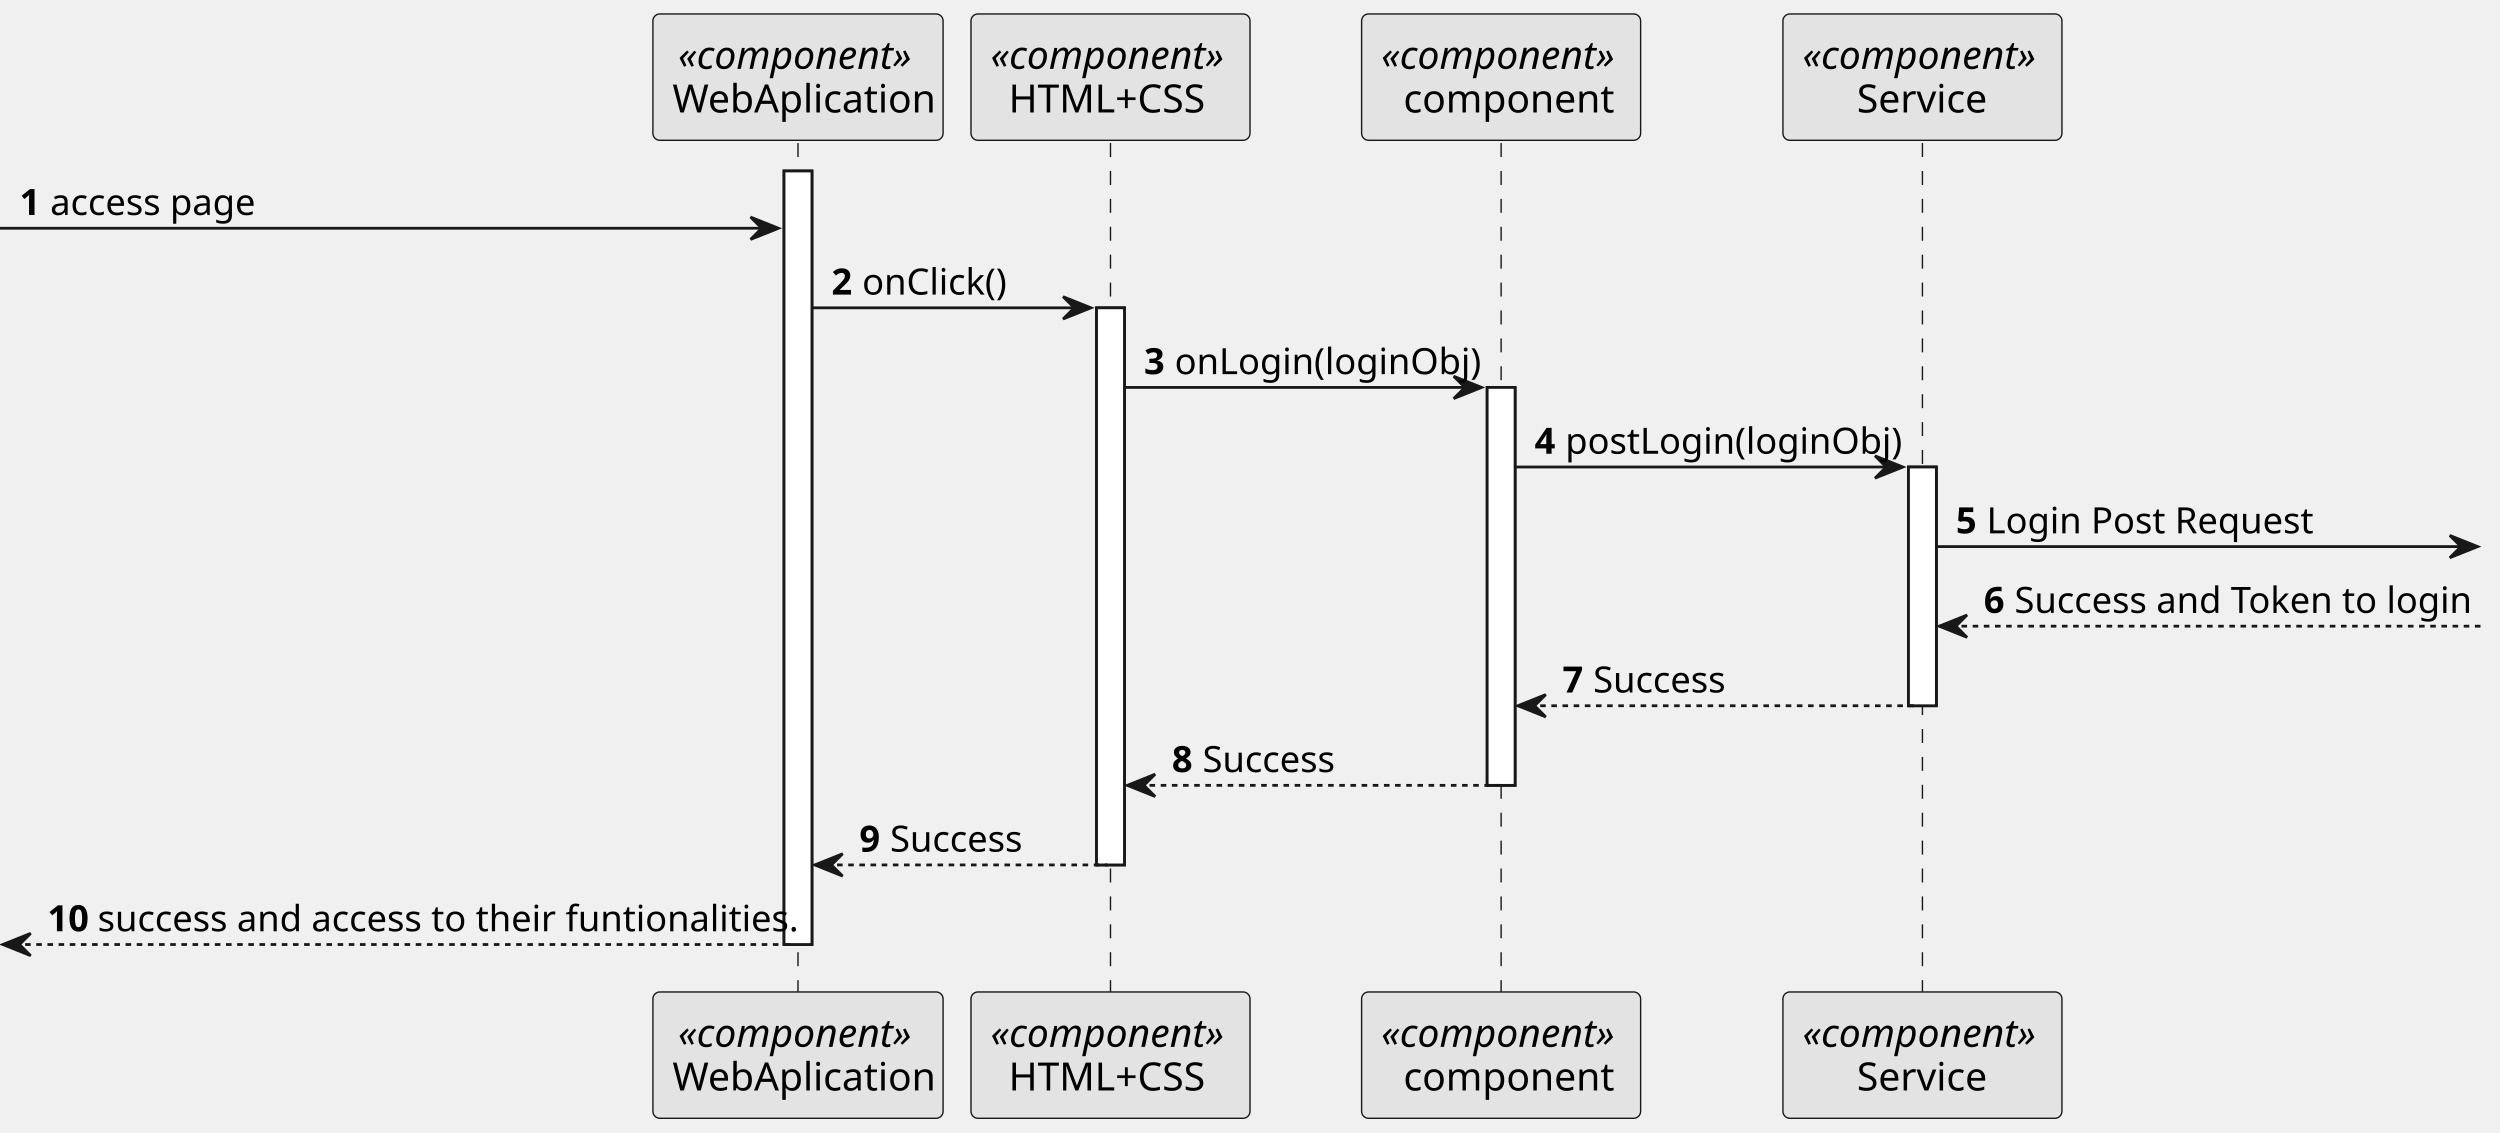
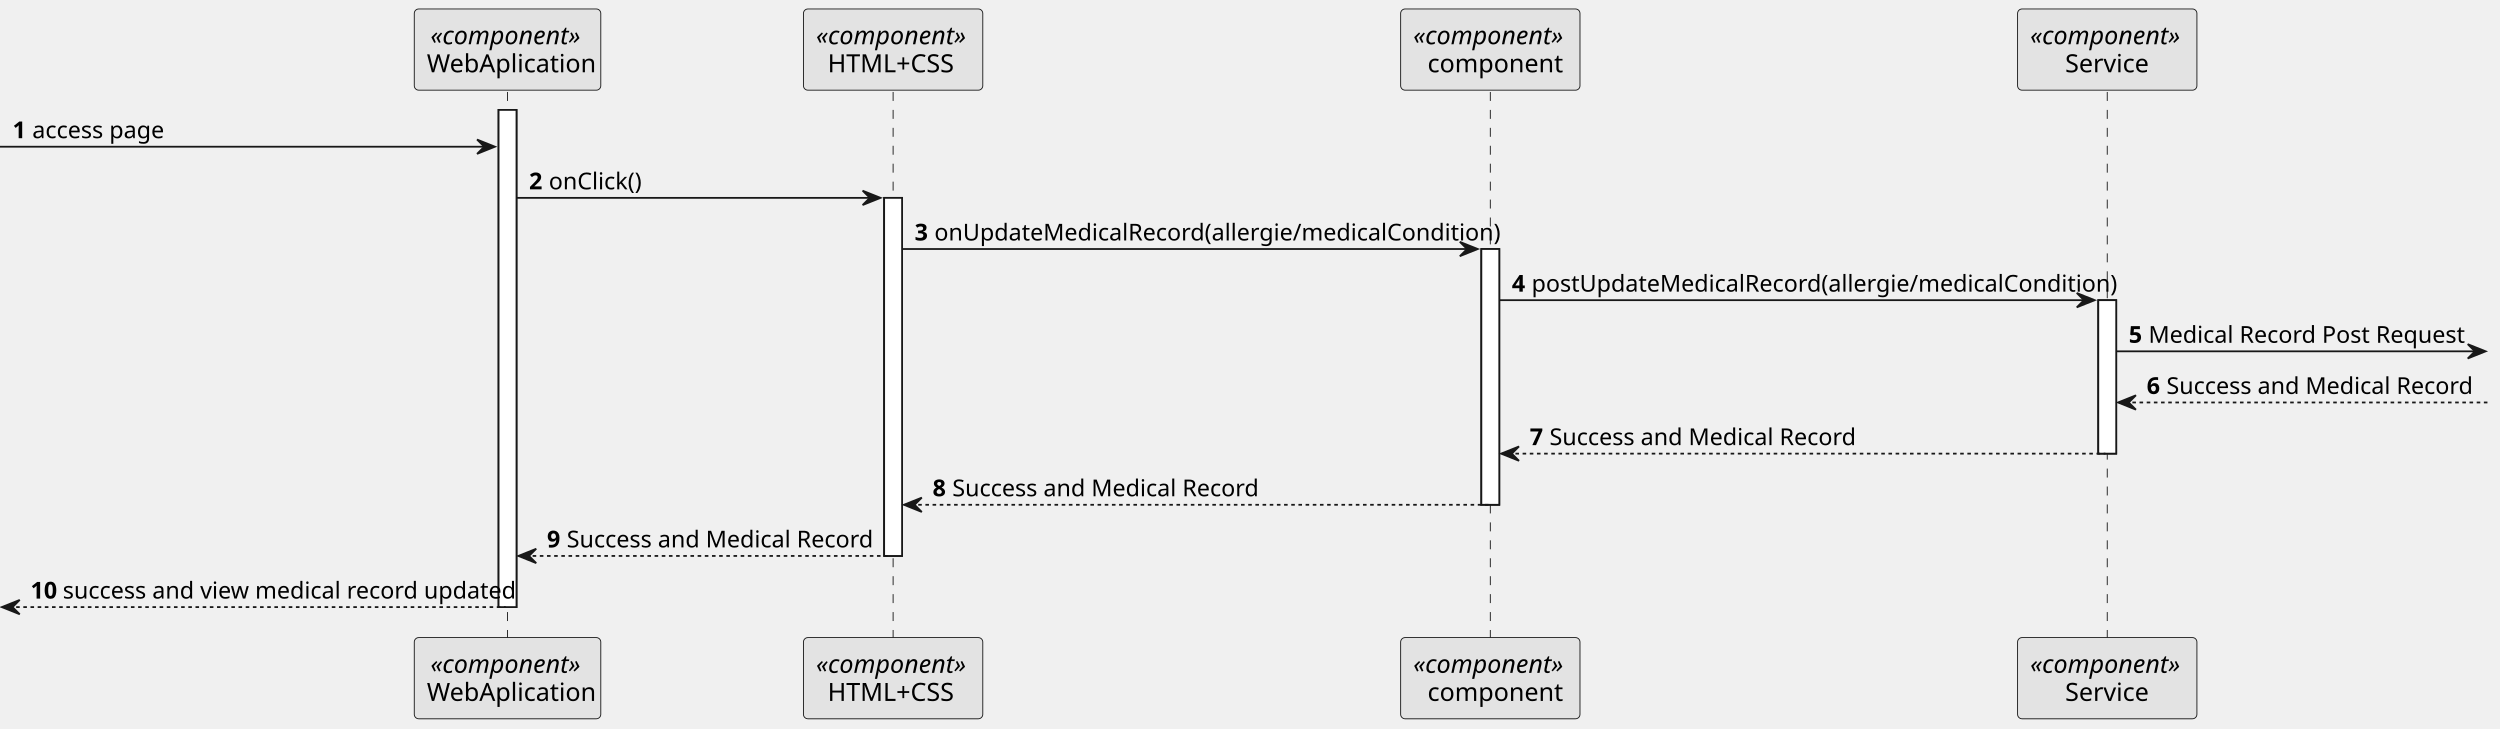
- <svg xmlns="http://www.w3.org/2000/svg" contentStyleType="text/css" height="406px" preserveAspectRatio="none" style="width:896px;height:406px;background:#FFFFFF;" version="1.1" viewBox="0 0 896 406" width="896px" zoomAndPan="magnify">
+ <svg xmlns="http://www.w3.org/2000/svg" contentStyleType="text/css" height="406px" preserveAspectRatio="none" style="width:1394px;height:406px;background:#FFFFFF;" version="1.1" viewBox="0 0 1394 406" width="1394px" zoomAndPan="magnify">
  <defs />
  <g>
-     <rect fill="#FFFFFF" height="277.234" style="stroke:#181818;stroke-width:1.0;" width="10" x="281" y="61.281" />
-     <rect fill="#FFFFFF" height="199.664" style="stroke:#181818;stroke-width:1.0;" width="10" x="393" y="110.328" />
-     <rect fill="#FFFFFF" height="142.617" style="stroke:#181818;stroke-width:1.0;" width="10" x="533" y="138.852" />
-     <rect fill="#FFFFFF" height="85.57" style="stroke:#181818;stroke-width:1.0;" width="10" x="684" y="167.375" />
-     <line style="stroke:#181818;stroke-width:0.5;stroke-dasharray:5.0,5.0;" x1="286" x2="286" y1="51.281" y2="356.516" />
-     <line style="stroke:#181818;stroke-width:0.5;stroke-dasharray:5.0,5.0;" x1="398" x2="398" y1="51.281" y2="356.516" />
-     <line style="stroke:#181818;stroke-width:0.5;stroke-dasharray:5.0,5.0;" x1="538" x2="538" y1="51.281" y2="356.516" />
-     <line style="stroke:#181818;stroke-width:0.5;stroke-dasharray:5.0,5.0;" x1="689" x2="689" y1="51.281" y2="356.516" />
-     <rect fill="#E3E3E3" height="45.281" rx="2.5" ry="2.5" style="stroke:#181818;stroke-width:0.5;" width="104" x="234" y="5" />
-     <text fill="#000000" font-family="sans-serif" font-size="14" font-style="italic" lengthAdjust="spacing" textLength="86" x="243" y="24.674">«component»</text>
-     <text fill="#000000" font-family="sans-serif" font-size="14" lengthAdjust="spacing" textLength="90" x="241" y="40.315">WebAplication</text>
-     <rect fill="#E3E3E3" height="45.281" rx="2.5" ry="2.5" style="stroke:#181818;stroke-width:0.5;" width="104" x="234" y="355.516" />
-     <text fill="#000000" font-family="sans-serif" font-size="14" font-style="italic" lengthAdjust="spacing" textLength="86" x="243" y="375.19">«component»</text>
-     <text fill="#000000" font-family="sans-serif" font-size="14" lengthAdjust="spacing" textLength="90" x="241" y="390.83">WebAplication</text>
-     <rect fill="#E3E3E3" height="45.281" rx="2.5" ry="2.5" style="stroke:#181818;stroke-width:0.5;" width="100" x="348" y="5" />
-     <text fill="#000000" font-family="sans-serif" font-size="14" font-style="italic" lengthAdjust="spacing" textLength="86" x="355" y="24.674">«component»</text>
-     <text fill="#000000" font-family="sans-serif" font-size="14" lengthAdjust="spacing" textLength="73" x="361.5" y="40.315">HTML+CSS</text>
-     <rect fill="#E3E3E3" height="45.281" rx="2.5" ry="2.5" style="stroke:#181818;stroke-width:0.5;" width="100" x="348" y="355.516" />
-     <text fill="#000000" font-family="sans-serif" font-size="14" font-style="italic" lengthAdjust="spacing" textLength="86" x="355" y="375.19">«component»</text>
-     <text fill="#000000" font-family="sans-serif" font-size="14" lengthAdjust="spacing" textLength="73" x="361.5" y="390.83">HTML+CSS</text>
-     <rect fill="#E3E3E3" height="45.281" rx="2.5" ry="2.5" style="stroke:#181818;stroke-width:0.5;" width="100" x="488" y="5" />
-     <text fill="#000000" font-family="sans-serif" font-size="14" font-style="italic" lengthAdjust="spacing" textLength="86" x="495" y="24.674">«component»</text>
-     <text fill="#000000" font-family="sans-serif" font-size="14" lengthAdjust="spacing" textLength="70" x="503" y="40.315">component</text>
-     <rect fill="#E3E3E3" height="45.281" rx="2.5" ry="2.5" style="stroke:#181818;stroke-width:0.5;" width="100" x="488" y="355.516" />
-     <text fill="#000000" font-family="sans-serif" font-size="14" font-style="italic" lengthAdjust="spacing" textLength="86" x="495" y="375.19">«component»</text>
-     <text fill="#000000" font-family="sans-serif" font-size="14" lengthAdjust="spacing" textLength="70" x="503" y="390.83">component</text>
-     <rect fill="#E3E3E3" height="45.281" rx="2.5" ry="2.5" style="stroke:#181818;stroke-width:0.5;" width="100" x="639" y="5" />
-     <text fill="#000000" font-family="sans-serif" font-size="14" font-style="italic" lengthAdjust="spacing" textLength="86" x="646" y="24.674">«component»</text>
-     <text fill="#000000" font-family="sans-serif" font-size="14" lengthAdjust="spacing" textLength="47" x="665.5" y="40.315">Service</text>
-     <rect fill="#E3E3E3" height="45.281" rx="2.5" ry="2.5" style="stroke:#181818;stroke-width:0.5;" width="100" x="639" y="355.516" />
-     <text fill="#000000" font-family="sans-serif" font-size="14" font-style="italic" lengthAdjust="spacing" textLength="86" x="646" y="375.19">«component»</text>
-     <text fill="#000000" font-family="sans-serif" font-size="14" lengthAdjust="spacing" textLength="47" x="665.5" y="390.83">Service</text>
-     <rect fill="#FFFFFF" height="277.234" style="stroke:#181818;stroke-width:1.0;" width="10" x="281" y="61.281" />
-     <rect fill="#FFFFFF" height="199.664" style="stroke:#181818;stroke-width:1.0;" width="10" x="393" y="110.328" />
-     <rect fill="#FFFFFF" height="142.617" style="stroke:#181818;stroke-width:1.0;" width="10" x="533" y="138.852" />
-     <rect fill="#FFFFFF" height="85.57" style="stroke:#181818;stroke-width:1.0;" width="10" x="684" y="167.375" />
-     <polygon fill="#181818" points="269,77.805,279,81.805,269,85.805,273,81.805" style="stroke:#181818;stroke-width:1.0;" />
-     <line style="stroke:#181818;stroke-width:1.0;" x1="0" x2="275" y1="81.805" y2="81.805" />
+     <rect fill="#FFFFFF" height="277.234" style="stroke:#181818;stroke-width:1.0;" width="10" x="278" y="61.281" />
+     <rect fill="#FFFFFF" height="199.664" style="stroke:#181818;stroke-width:1.0;" width="10" x="493" y="110.328" />
+     <rect fill="#FFFFFF" height="142.617" style="stroke:#181818;stroke-width:1.0;" width="10" x="826" y="138.852" />
+     <rect fill="#FFFFFF" height="85.57" style="stroke:#181818;stroke-width:1.0;" width="10" x="1170" y="167.375" />
+     <line style="stroke:#181818;stroke-width:0.5;stroke-dasharray:5.0,5.0;" x1="283" x2="283" y1="51.281" y2="356.516" />
+     <line style="stroke:#181818;stroke-width:0.5;stroke-dasharray:5.0,5.0;" x1="498" x2="498" y1="51.281" y2="356.516" />
+     <line style="stroke:#181818;stroke-width:0.5;stroke-dasharray:5.0,5.0;" x1="831" x2="831" y1="51.281" y2="356.516" />
+     <line style="stroke:#181818;stroke-width:0.5;stroke-dasharray:5.0,5.0;" x1="1175" x2="1175" y1="51.281" y2="356.516" />
+     <rect fill="#E3E3E3" height="45.281" rx="2.5" ry="2.5" style="stroke:#181818;stroke-width:0.5;" width="104" x="231" y="5" />
+     <text fill="#000000" font-family="sans-serif" font-size="14" font-style="italic" lengthAdjust="spacing" textLength="86" x="240" y="24.674">«component»</text>
+     <text fill="#000000" font-family="sans-serif" font-size="14" lengthAdjust="spacing" textLength="90" x="238" y="40.315">WebAplication</text>
+     <rect fill="#E3E3E3" height="45.281" rx="2.5" ry="2.5" style="stroke:#181818;stroke-width:0.5;" width="104" x="231" y="355.516" />
+     <text fill="#000000" font-family="sans-serif" font-size="14" font-style="italic" lengthAdjust="spacing" textLength="86" x="240" y="375.19">«component»</text>
+     <text fill="#000000" font-family="sans-serif" font-size="14" lengthAdjust="spacing" textLength="90" x="238" y="390.83">WebAplication</text>
+     <rect fill="#E3E3E3" height="45.281" rx="2.5" ry="2.5" style="stroke:#181818;stroke-width:0.5;" width="100" x="448" y="5" />
+     <text fill="#000000" font-family="sans-serif" font-size="14" font-style="italic" lengthAdjust="spacing" textLength="86" x="455" y="24.674">«component»</text>
+     <text fill="#000000" font-family="sans-serif" font-size="14" lengthAdjust="spacing" textLength="73" x="461.5" y="40.315">HTML+CSS</text>
+     <rect fill="#E3E3E3" height="45.281" rx="2.5" ry="2.5" style="stroke:#181818;stroke-width:0.5;" width="100" x="448" y="355.516" />
+     <text fill="#000000" font-family="sans-serif" font-size="14" font-style="italic" lengthAdjust="spacing" textLength="86" x="455" y="375.19">«component»</text>
+     <text fill="#000000" font-family="sans-serif" font-size="14" lengthAdjust="spacing" textLength="73" x="461.5" y="390.83">HTML+CSS</text>
+     <rect fill="#E3E3E3" height="45.281" rx="2.5" ry="2.5" style="stroke:#181818;stroke-width:0.5;" width="100" x="781" y="5" />
+     <text fill="#000000" font-family="sans-serif" font-size="14" font-style="italic" lengthAdjust="spacing" textLength="86" x="788" y="24.674">«component»</text>
+     <text fill="#000000" font-family="sans-serif" font-size="14" lengthAdjust="spacing" textLength="70" x="796" y="40.315">component</text>
+     <rect fill="#E3E3E3" height="45.281" rx="2.5" ry="2.5" style="stroke:#181818;stroke-width:0.5;" width="100" x="781" y="355.516" />
+     <text fill="#000000" font-family="sans-serif" font-size="14" font-style="italic" lengthAdjust="spacing" textLength="86" x="788" y="375.19">«component»</text>
+     <text fill="#000000" font-family="sans-serif" font-size="14" lengthAdjust="spacing" textLength="70" x="796" y="390.83">component</text>
+     <rect fill="#E3E3E3" height="45.281" rx="2.5" ry="2.5" style="stroke:#181818;stroke-width:0.5;" width="100" x="1125" y="5" />
+     <text fill="#000000" font-family="sans-serif" font-size="14" font-style="italic" lengthAdjust="spacing" textLength="86" x="1132" y="24.674">«component»</text>
+     <text fill="#000000" font-family="sans-serif" font-size="14" lengthAdjust="spacing" textLength="47" x="1151.5" y="40.315">Service</text>
+     <rect fill="#E3E3E3" height="45.281" rx="2.5" ry="2.5" style="stroke:#181818;stroke-width:0.5;" width="100" x="1125" y="355.516" />
+     <text fill="#000000" font-family="sans-serif" font-size="14" font-style="italic" lengthAdjust="spacing" textLength="86" x="1132" y="375.19">«component»</text>
+     <text fill="#000000" font-family="sans-serif" font-size="14" lengthAdjust="spacing" textLength="47" x="1151.5" y="390.83">Service</text>
+     <rect fill="#FFFFFF" height="277.234" style="stroke:#181818;stroke-width:1.0;" width="10" x="278" y="61.281" />
+     <rect fill="#FFFFFF" height="199.664" style="stroke:#181818;stroke-width:1.0;" width="10" x="493" y="110.328" />
+     <rect fill="#FFFFFF" height="142.617" style="stroke:#181818;stroke-width:1.0;" width="10" x="826" y="138.852" />
+     <rect fill="#FFFFFF" height="85.57" style="stroke:#181818;stroke-width:1.0;" width="10" x="1170" y="167.375" />
+     <polygon fill="#181818" points="266,77.805,276,81.805,266,85.805,270,81.805" style="stroke:#181818;stroke-width:1.0;" />
+     <line style="stroke:#181818;stroke-width:1.0;" x1="0" x2="272" y1="81.805" y2="81.805" />
    <text fill="#000000" font-family="sans-serif" font-size="13" font-weight="bold" lengthAdjust="spacing" textLength="7" x="7" y="77.05">1</text>
    <text fill="#000000" font-family="sans-serif" font-size="13" lengthAdjust="spacing" textLength="74" x="18" y="77.05">access page</text>
-     <polygon fill="#181818" points="381,106.328,391,110.328,381,114.328,385,110.328" style="stroke:#181818;stroke-width:1.0;" />
-     <line style="stroke:#181818;stroke-width:1.0;" x1="291" x2="387" y1="110.328" y2="110.328" />
-     <text fill="#000000" font-family="sans-serif" font-size="13" font-weight="bold" lengthAdjust="spacing" textLength="7" x="298" y="105.573">2</text>
-     <text fill="#000000" font-family="sans-serif" font-size="13" lengthAdjust="spacing" textLength="51" x="309" y="105.573">onClick()</text>
-     <polygon fill="#181818" points="521,134.852,531,138.852,521,142.852,525,138.852" style="stroke:#181818;stroke-width:1.0;" />
-     <line style="stroke:#181818;stroke-width:1.0;" x1="403" x2="527" y1="138.852" y2="138.852" />
-     <text fill="#000000" font-family="sans-serif" font-size="13" font-weight="bold" lengthAdjust="spacing" textLength="7" x="410" y="134.097">3</text>
-     <text fill="#000000" font-family="sans-serif" font-size="13" lengthAdjust="spacing" textLength="100" x="421" y="134.097">onLogin(loginObj)</text>
-     <polygon fill="#181818" points="672,163.375,682,167.375,672,171.375,676,167.375" style="stroke:#181818;stroke-width:1.0;" />
-     <line style="stroke:#181818;stroke-width:1.0;" x1="543" x2="678" y1="167.375" y2="167.375" />
-     <text fill="#000000" font-family="sans-serif" font-size="13" font-weight="bold" lengthAdjust="spacing" textLength="7" x="550" y="162.62">4</text>
-     <text fill="#000000" font-family="sans-serif" font-size="13" lengthAdjust="spacing" textLength="111" x="561" y="162.62">postLogin(loginObj)</text>
-     <polygon fill="#181818" points="878,191.898,888,195.898,878,199.898,882,195.898" style="stroke:#181818;stroke-width:1.0;" />
-     <line style="stroke:#181818;stroke-width:1.0;" x1="694" x2="884" y1="195.898" y2="195.898" />
-     <text fill="#000000" font-family="sans-serif" font-size="13" font-weight="bold" lengthAdjust="spacing" textLength="7" x="701" y="191.144">5</text>
-     <text fill="#000000" font-family="sans-serif" font-size="13" lengthAdjust="spacing" textLength="114" x="712" y="191.144">Login Post Request</text>
-     <polygon fill="#181818" points="705,220.422,695,224.422,705,228.422,701,224.422" style="stroke:#181818;stroke-width:1.0;" />
-     <line style="stroke:#181818;stroke-width:1.0;stroke-dasharray:2.0,2.0;" x1="699" x2="889" y1="224.422" y2="224.422" />
-     <text fill="#000000" font-family="sans-serif" font-size="13" font-weight="bold" lengthAdjust="spacing" textLength="7" x="711" y="219.667">6</text>
-     <text fill="#000000" font-family="sans-serif" font-size="13" lengthAdjust="spacing" textLength="161" x="722" y="219.667">Success and Token to login</text>
-     <polygon fill="#181818" points="554,248.945,544,252.945,554,256.945,550,252.945" style="stroke:#181818;stroke-width:1.0;" />
-     <line style="stroke:#181818;stroke-width:1.0;stroke-dasharray:2.0,2.0;" x1="548" x2="688" y1="252.945" y2="252.945" />
-     <text fill="#000000" font-family="sans-serif" font-size="13" font-weight="bold" lengthAdjust="spacing" textLength="7" x="560" y="248.19">7</text>
-     <text fill="#000000" font-family="sans-serif" font-size="13" lengthAdjust="spacing" textLength="51" x="571" y="248.19">Success</text>
-     <polygon fill="#181818" points="414,277.469,404,281.469,414,285.469,410,281.469" style="stroke:#181818;stroke-width:1.0;" />
-     <line style="stroke:#181818;stroke-width:1.0;stroke-dasharray:2.0,2.0;" x1="408" x2="537" y1="281.469" y2="281.469" />
-     <text fill="#000000" font-family="sans-serif" font-size="13" font-weight="bold" lengthAdjust="spacing" textLength="7" x="420" y="276.714">8</text>
-     <text fill="#000000" font-family="sans-serif" font-size="13" lengthAdjust="spacing" textLength="51" x="431" y="276.714">Success</text>
-     <polygon fill="#181818" points="302,305.992,292,309.992,302,313.992,298,309.992" style="stroke:#181818;stroke-width:1.0;" />
-     <line style="stroke:#181818;stroke-width:1.0;stroke-dasharray:2.0,2.0;" x1="296" x2="397" y1="309.992" y2="309.992" />
-     <text fill="#000000" font-family="sans-serif" font-size="13" font-weight="bold" lengthAdjust="spacing" textLength="7" x="308" y="305.237">9</text>
-     <text fill="#000000" font-family="sans-serif" font-size="13" lengthAdjust="spacing" textLength="51" x="319" y="305.237">Success</text>
+     <polygon fill="#181818" points="481,106.328,491,110.328,481,114.328,485,110.328" style="stroke:#181818;stroke-width:1.0;" />
+     <line style="stroke:#181818;stroke-width:1.0;" x1="288" x2="487" y1="110.328" y2="110.328" />
+     <text fill="#000000" font-family="sans-serif" font-size="13" font-weight="bold" lengthAdjust="spacing" textLength="7" x="295" y="105.573">2</text>
+     <text fill="#000000" font-family="sans-serif" font-size="13" lengthAdjust="spacing" textLength="51" x="306" y="105.573">onClick()</text>
+     <polygon fill="#181818" points="814,134.852,824,138.852,814,142.852,818,138.852" style="stroke:#181818;stroke-width:1.0;" />
+     <line style="stroke:#181818;stroke-width:1.0;" x1="503" x2="820" y1="138.852" y2="138.852" />
+     <text fill="#000000" font-family="sans-serif" font-size="13" font-weight="bold" lengthAdjust="spacing" textLength="7" x="510" y="134.097">3</text>
+     <text fill="#000000" font-family="sans-serif" font-size="13" lengthAdjust="spacing" textLength="293" x="521" y="134.097">onUpdateMedicalRecord(allergie/medicalCondition)</text>
+     <polygon fill="#181818" points="1158,163.375,1168,167.375,1158,171.375,1162,167.375" style="stroke:#181818;stroke-width:1.0;" />
+     <line style="stroke:#181818;stroke-width:1.0;" x1="836" x2="1164" y1="167.375" y2="167.375" />
+     <text fill="#000000" font-family="sans-serif" font-size="13" font-weight="bold" lengthAdjust="spacing" textLength="7" x="843" y="162.62">4</text>
+     <text fill="#000000" font-family="sans-serif" font-size="13" lengthAdjust="spacing" textLength="304" x="854" y="162.62">postUpdateMedicalRecord(allergie/medicalCondition)</text>
+     <polygon fill="#181818" points="1376,191.898,1386,195.898,1376,199.898,1380,195.898" style="stroke:#181818;stroke-width:1.0;" />
+     <line style="stroke:#181818;stroke-width:1.0;" x1="1180" x2="1382" y1="195.898" y2="195.898" />
+     <text fill="#000000" font-family="sans-serif" font-size="13" font-weight="bold" lengthAdjust="spacing" textLength="7" x="1187" y="191.144">5</text>
+     <text fill="#000000" font-family="sans-serif" font-size="13" lengthAdjust="spacing" textLength="173" x="1198" y="191.144">Medical Record Post Request</text>
+     <polygon fill="#181818" points="1191,220.422,1181,224.422,1191,228.422,1187,224.422" style="stroke:#181818;stroke-width:1.0;" />
+     <line style="stroke:#181818;stroke-width:1.0;stroke-dasharray:2.0,2.0;" x1="1185" x2="1387" y1="224.422" y2="224.422" />
+     <text fill="#000000" font-family="sans-serif" font-size="13" font-weight="bold" lengthAdjust="spacing" textLength="7" x="1197" y="219.667">6</text>
+     <text fill="#000000" font-family="sans-serif" font-size="13" lengthAdjust="spacing" textLength="170" x="1208" y="219.667">Success and Medical Record</text>
+     <polygon fill="#181818" points="847,248.945,837,252.945,847,256.945,843,252.945" style="stroke:#181818;stroke-width:1.0;" />
+     <line style="stroke:#181818;stroke-width:1.0;stroke-dasharray:2.0,2.0;" x1="841" x2="1174" y1="252.945" y2="252.945" />
+     <text fill="#000000" font-family="sans-serif" font-size="13" font-weight="bold" lengthAdjust="spacing" textLength="7" x="853" y="248.19">7</text>
+     <text fill="#000000" font-family="sans-serif" font-size="13" lengthAdjust="spacing" textLength="170" x="864" y="248.19">Success and Medical Record</text>
+     <polygon fill="#181818" points="514,277.469,504,281.469,514,285.469,510,281.469" style="stroke:#181818;stroke-width:1.0;" />
+     <line style="stroke:#181818;stroke-width:1.0;stroke-dasharray:2.0,2.0;" x1="508" x2="830" y1="281.469" y2="281.469" />
+     <text fill="#000000" font-family="sans-serif" font-size="13" font-weight="bold" lengthAdjust="spacing" textLength="7" x="520" y="276.714">8</text>
+     <text fill="#000000" font-family="sans-serif" font-size="13" lengthAdjust="spacing" textLength="170" x="531" y="276.714">Success and Medical Record</text>
+     <polygon fill="#181818" points="299,305.992,289,309.992,299,313.992,295,309.992" style="stroke:#181818;stroke-width:1.0;" />
+     <line style="stroke:#181818;stroke-width:1.0;stroke-dasharray:2.0,2.0;" x1="293" x2="497" y1="309.992" y2="309.992" />
+     <text fill="#000000" font-family="sans-serif" font-size="13" font-weight="bold" lengthAdjust="spacing" textLength="7" x="305" y="305.237">9</text>
+     <text fill="#000000" font-family="sans-serif" font-size="13" lengthAdjust="spacing" textLength="170" x="316" y="305.237">Success and Medical Record</text>
    <polygon fill="#181818" points="11,334.516,1,338.516,11,342.516,7,338.516" style="stroke:#181818;stroke-width:1.0;" />
-     <line style="stroke:#181818;stroke-width:1.0;stroke-dasharray:2.0,2.0;" x1="5" x2="285" y1="338.516" y2="338.516" />
+     <line style="stroke:#181818;stroke-width:1.0;stroke-dasharray:2.0,2.0;" x1="5" x2="282" y1="338.516" y2="338.516" />
    <text fill="#000000" font-family="sans-serif" font-size="13" font-weight="bold" lengthAdjust="spacing" textLength="14" x="17" y="333.761">10</text>
-     <text fill="#000000" font-family="sans-serif" font-size="13" lengthAdjust="spacing" textLength="244" x="35" y="333.761">success and access to their funtionalities.</text>
+     <text fill="#000000" font-family="sans-serif" font-size="13" lengthAdjust="spacing" textLength="241" x="35" y="333.761">success and view medical record updated</text>
  </g>
</svg>
